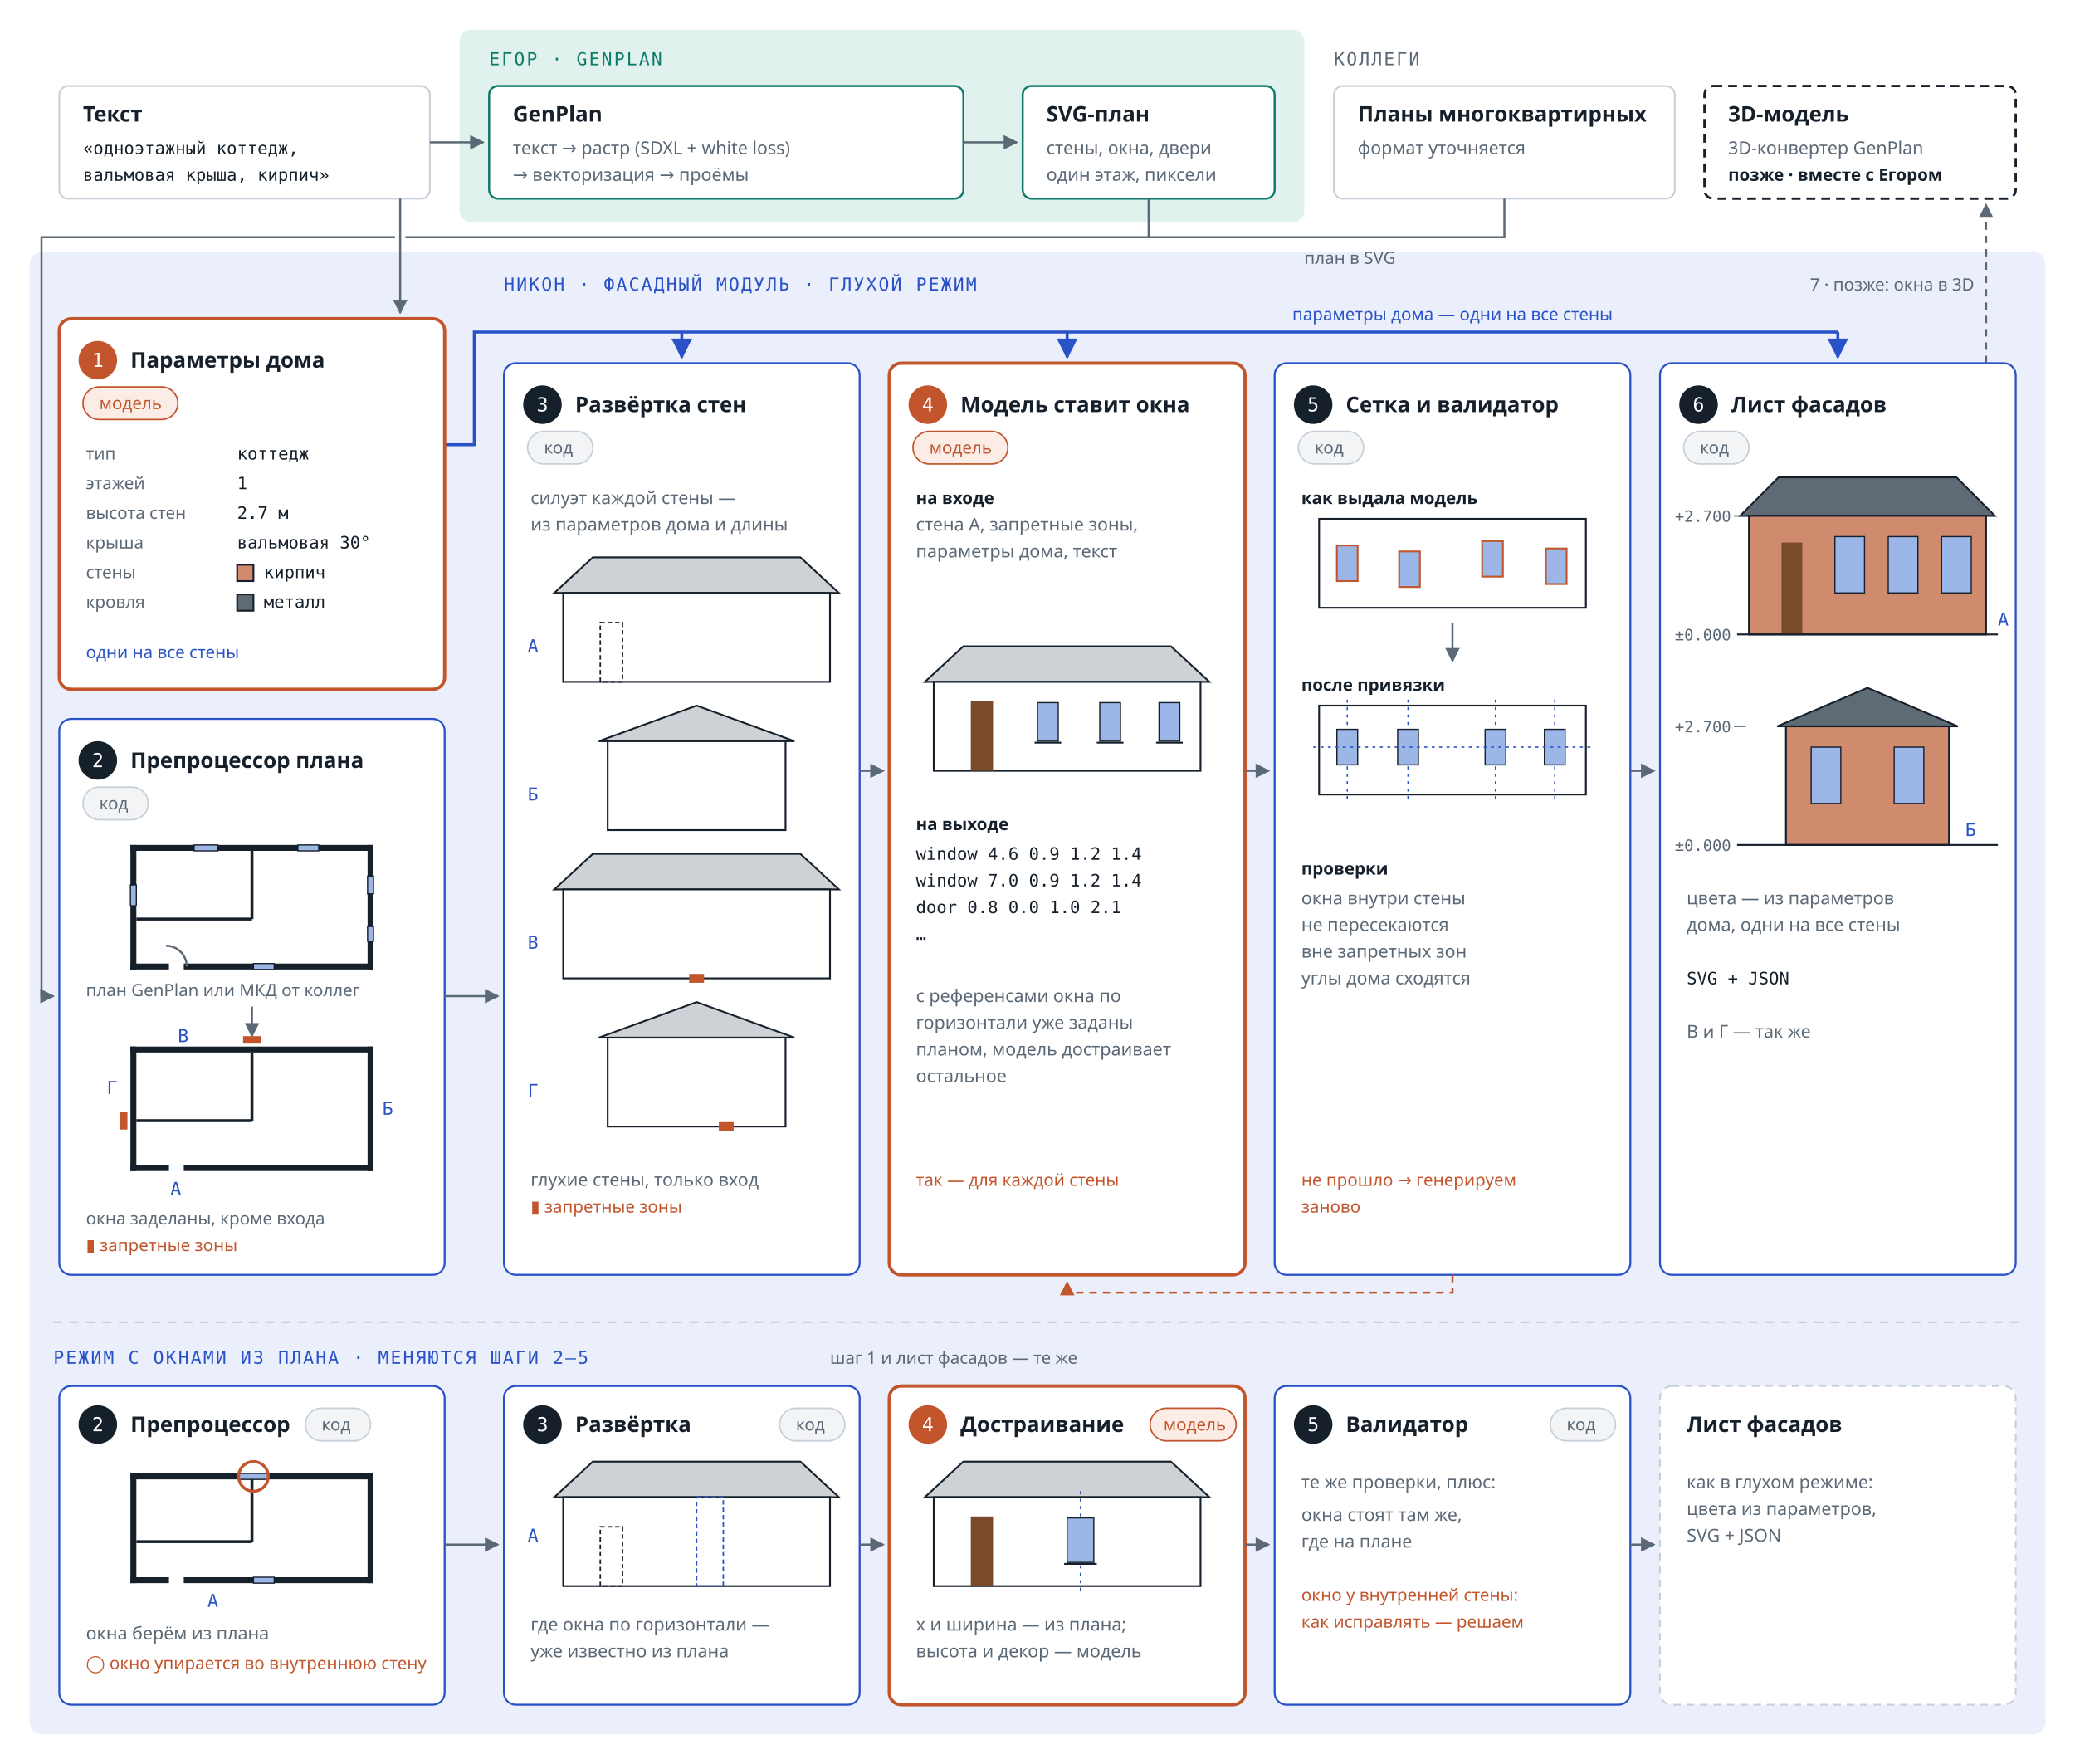
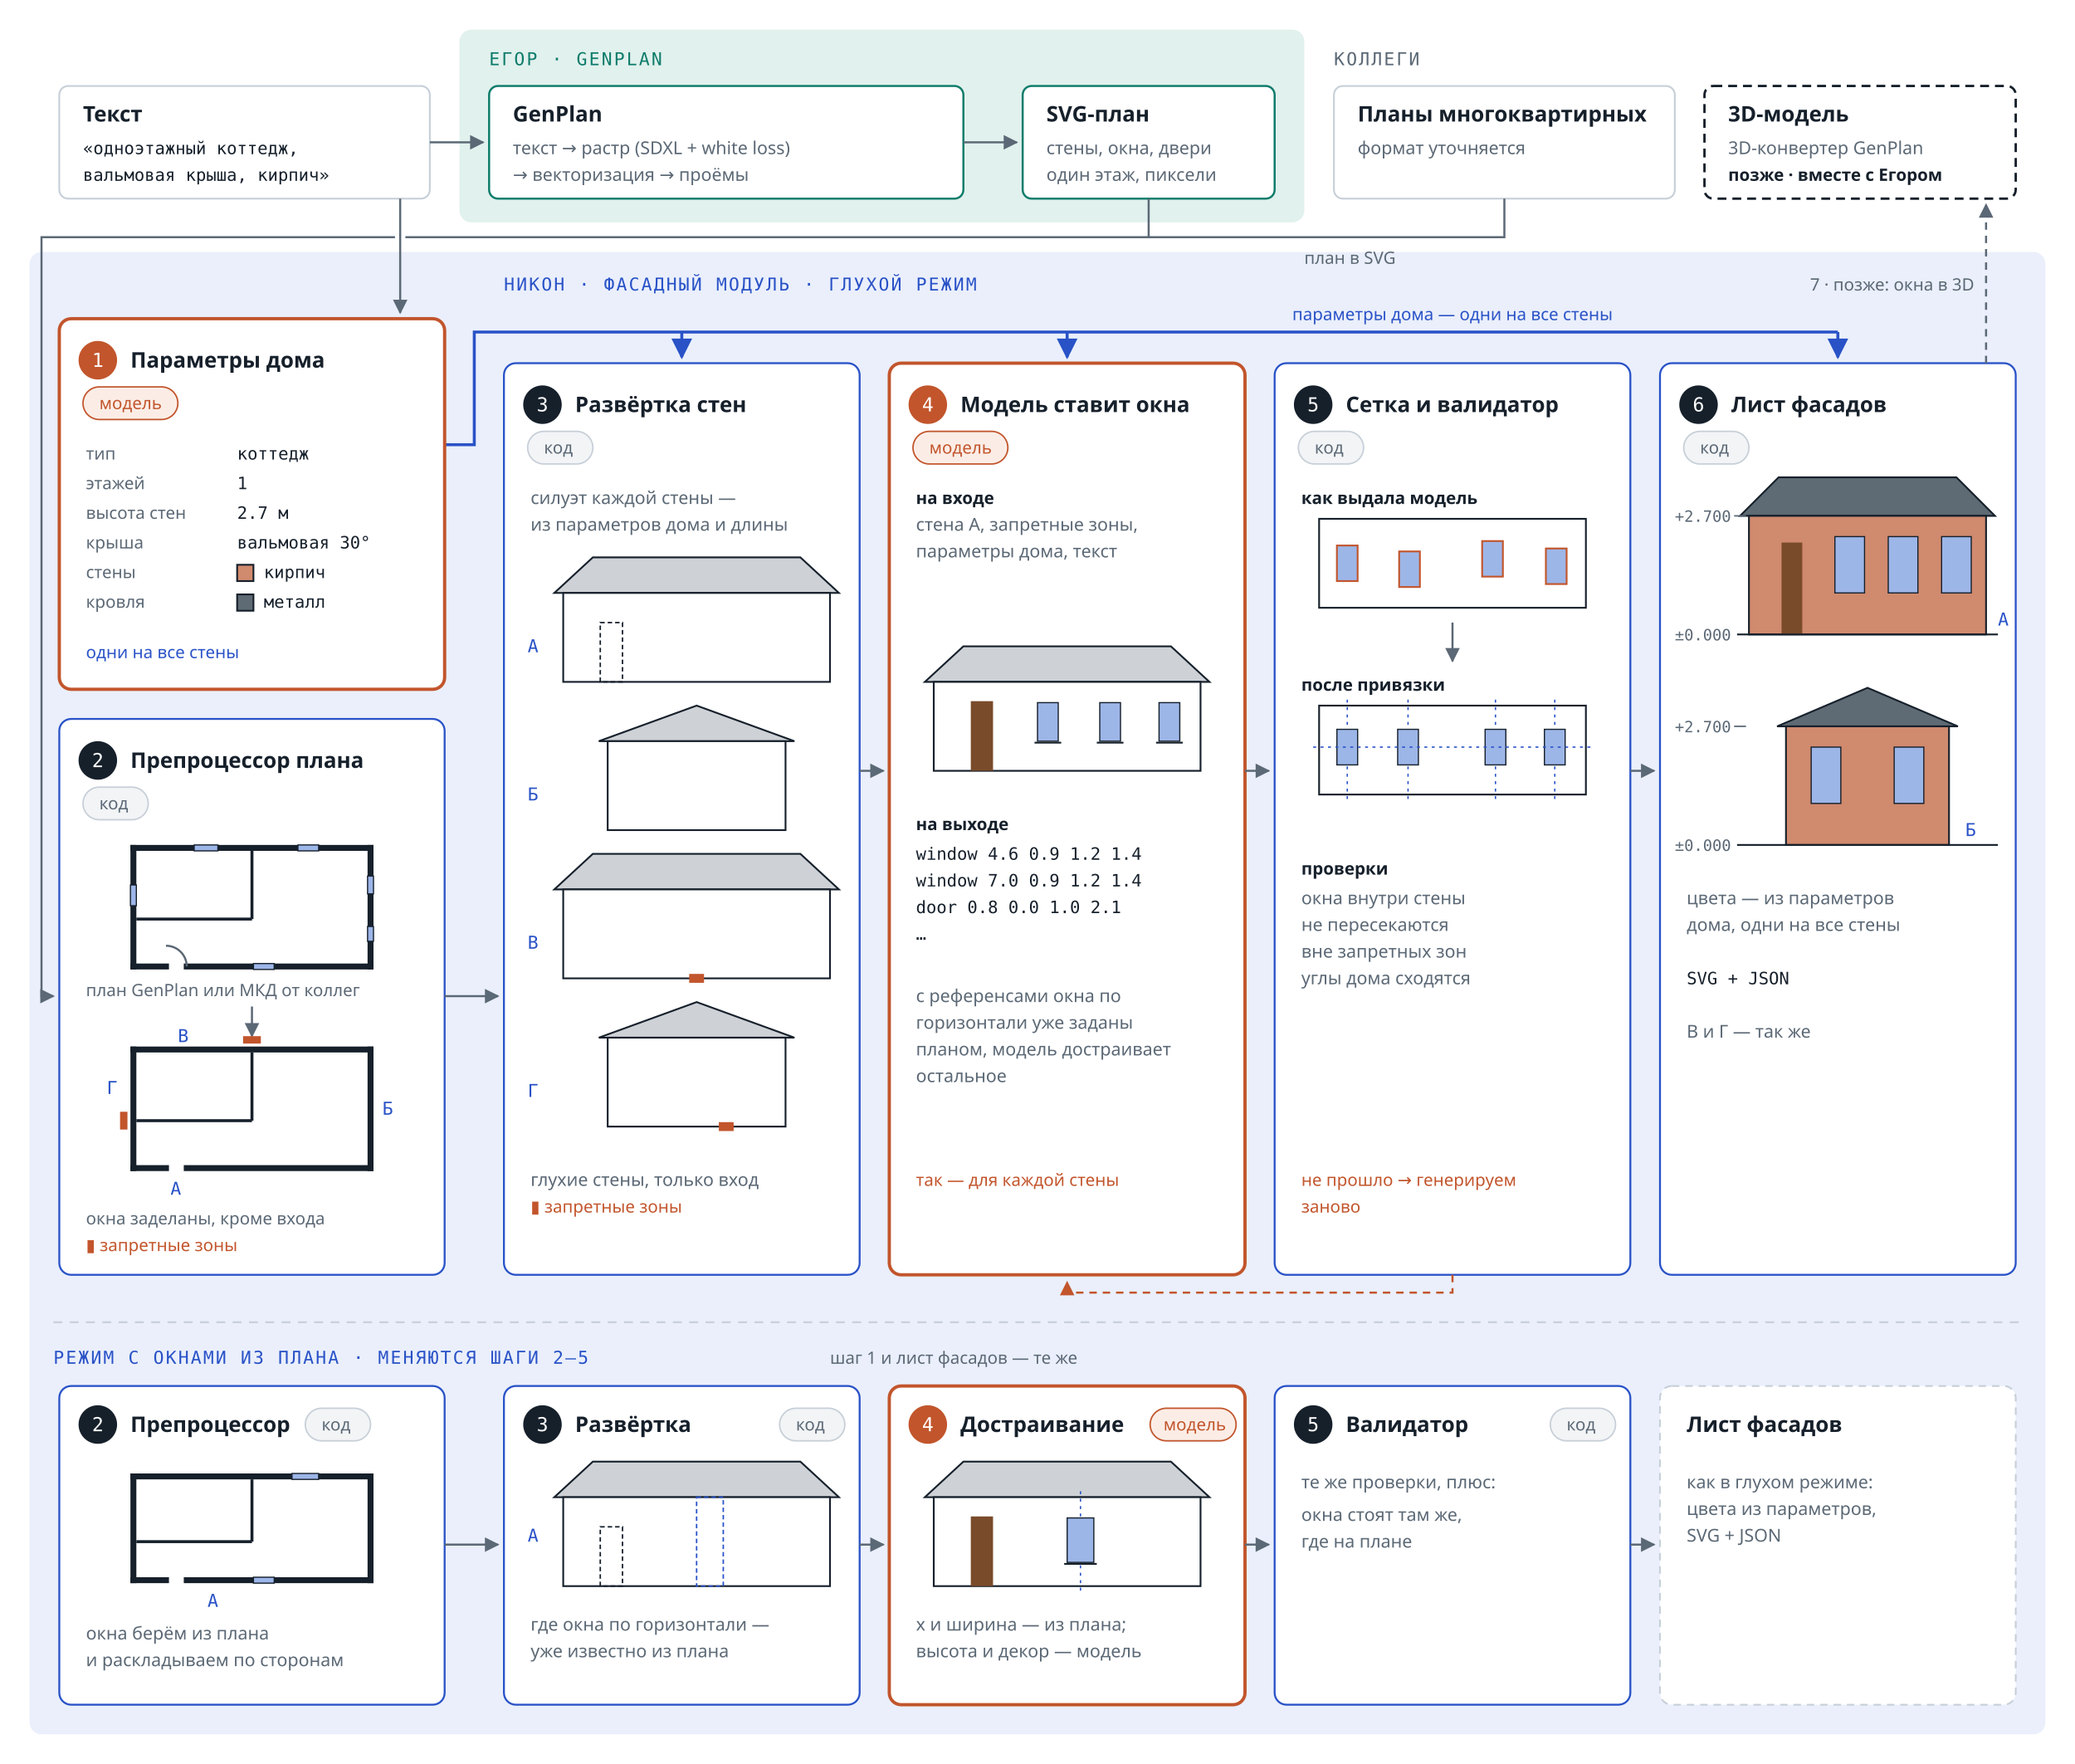
<svg xmlns="http://www.w3.org/2000/svg" viewBox="0 0 1400 1190" width="2800" height="2380" role="img" aria-label="Фасадный модуль по шагам, модель на шагах 1 и 4, остальное код: 1 параметры дома из текста, 2 препроцессор плана GenPlan, 3 развёртка глухих стен, 4 модель ставит окна на каждую стену, 5 привязка к сетке и валидатор, 6 лист раскрашенных фасадов, 7 позже окна уходят в 3D-модель, которую делаем вместе с Егором">
  <rect width="1400" height="1190" fill="#FFFFFF" />
  <defs>
    <style>
  .lane-egor { fill: #E1F1ED; }
  .lane-mine { fill: #EAEFFB; }
  .box { fill: #FFFFFF; stroke: #C7CFD8; stroke-width: 1.2; }
  .box-egor { fill: #FFFFFF; stroke: #0E7C6B; stroke-width: 1.4; }
  .card { fill: #FFFFFF; stroke: #2952C7; stroke-width: 1.3; }
  .card-model { fill: #FFFFFF; stroke: #C2552C; stroke-width: 2.2; }
  .box-joint { fill: #FFFFFF; stroke: #16202B; stroke-width: 1.6; stroke-dasharray: 6 4; }
  .n-c { fill: #16202B; }
  .n-cm { fill: #C2552C; }
  .n-t { font-family: "IBM Plex Mono", ui-monospace, monospace; font-size: 13px; font-weight: 500; fill: #FFFFFF; }
  .pill { fill: #F2F4F6; stroke: #C7CFD8; stroke-width: 1; }
  .pill-m { fill: #FBEDE6; stroke: #C2552C; stroke-width: 1; }
  .pill-t { font-family: "Golos Text", system-ui, sans-serif; font-size: 11.5px; fill: #5B6875; }
  .pill-tm { font-family: "Golos Text", system-ui, sans-serif; font-size: 11.5px; fill: #C2552C; font-weight: 500; }
  .lane-t { font-family: "IBM Plex Mono", ui-monospace, monospace; font-size: 12px; font-weight: 500; letter-spacing: 0.1em; }
  .lt-egor { fill: #0E7C6B; }
  .lt-mine { fill: #2952C7; }
  .t { font-family: "Golos Text", system-ui, sans-serif; font-size: 14.5px; font-weight: 600; fill: #16202B; }
  .s { font-family: "Golos Text", system-ui, sans-serif; font-size: 12px; fill: #5B6875; }
  .m { font-family: "IBM Plex Mono", ui-monospace, monospace; font-size: 11.5px; fill: #16202B; }
  .lv { font-family: "IBM Plex Mono", ui-monospace, monospace; font-size: 10.5px; fill: #5B6875; }
  .lbl { font-family: "Golos Text", system-ui, sans-serif; font-size: 11.5px; fill: #5B6875; }
  .lbl-acc { fill: #2952C7; }
  .lbl-mod { fill: #C2552C; font-weight: 500; }
  .lbl-ink { fill: #16202B; font-weight: 600; }
  .side { font-family: "IBM Plex Mono", ui-monospace, monospace; font-size: 12px; font-weight: 500; fill: #2952C7; }
  .flow { fill: none; stroke: #5B6875; stroke-width: 1.4; }
  .flow-acc { fill: none; stroke: #2952C7; stroke-width: 2; }
  .flow-mod { fill: none; stroke: #C2552C; stroke-width: 1.4; stroke-dasharray: 5 4; }
  .flow-later { fill: none; stroke: #5B6875; stroke-width: 1.4; stroke-dasharray: 5 4; }
  .halo { fill: none; stroke: #FFFFFF; stroke-width: 7; }
  .head { fill: #5B6875; }
  .head-acc { fill: #2952C7; }
  .head-mod { fill: #C2552C; }
  .pw { stroke: #16202B; stroke-width: 4; stroke-linecap: square; }
  .pi { stroke: #16202B; stroke-width: 2; }
  .zone { fill: #C2552C; }
  .fw { fill: #FFFFFF; stroke: #16202B; stroke-width: 1.2; }
  .fr { fill: #5B6875; fill-opacity: 0.3; stroke: #16202B; stroke-width: 1.2; }
  .fg { fill: #9DB6E8; stroke: #16202B; stroke-width: 0.8; }
  .fg-off { fill: #9DB6E8; stroke: #C2552C; stroke-width: 1.2; }
  .fd { fill: #7A4B2A; }
  .fd-o { fill: none; stroke: #16202B; stroke-width: 1; stroke-dasharray: 3 2; }
  .cw { fill: #D08A6E; stroke: #16202B; stroke-width: 1.2; }
  .cr { fill: #5E6A74; stroke: #16202B; stroke-width: 1.2; }
  .floor { stroke: #2952C7; stroke-width: 1; stroke-dasharray: 3 3; }
  .axis { stroke: #2952C7; stroke-width: 0.9; stroke-dasharray: 2 3; }
  .ground { stroke: #16202B; stroke-width: 1.2; }
  .tick { stroke: #5B6875; stroke-width: 1; }
  .sill { stroke: #16202B; stroke-width: 1.2; }
</style>
    <marker id="ah" viewBox="0 0 10 10" refX="9" refY="5" markerWidth="7" markerHeight="7" orient="auto-start-reverse">
      <path d="M0,0 L10,5 L0,10 z" class="head" />
    </marker>
    <marker id="ah-acc" viewBox="0 0 10 10" refX="9" refY="5" markerWidth="7" markerHeight="7" orient="auto-start-reverse">
      <path d="M0,0 L10,5 L0,10 z" class="head-acc" />
    </marker>
    <marker id="ah-mod" viewBox="0 0 10 10" refX="9" refY="5" markerWidth="7" markerHeight="7" orient="auto-start-reverse">
      <path d="M0,0 L10,5 L0,10 z" class="head-mod" />
    </marker>
  </defs>
  <rect class="lane-egor" x="310" y="20" width="570" height="130" rx="8" />
  <text class="lane-t lt-egor" x="330" y="44">ЕГОР · GENPLAN</text>
  <rect class="box" x="40" y="58" width="250" height="76" rx="6" />
  <text class="t" x="56" y="82">Текст</text>
  <text class="m" x="56" y="104">«одноэтажный коттедж,</text>
  <text class="m" x="56" y="122">вальмовая крыша, кирпич»</text>
  <rect class="box-egor" x="330" y="58" width="320" height="76" rx="6" />
  <text class="t" x="346" y="82">GenPlan</text>
  <text class="s" x="346" y="104">текст → растр (SDXL + white loss)</text>
  <text class="s" x="346" y="122">→ векторизация → проёмы</text>
  <line class="flow" x1="290" y1="96" x2="326" y2="96" marker-end="url(#ah)" />
  <rect class="box-egor" x="690" y="58" width="170" height="76" rx="6" />
  <text class="t" x="706" y="82">SVG-план</text>
  <text class="s" x="706" y="104">стены, окна, двери</text>
  <text class="s" x="706" y="122">один этаж, пиксели</text>
  <line class="flow" x1="650" y1="96" x2="686" y2="96" marker-end="url(#ah)" />
  <rect class="box-joint" x="1150" y="58" width="210" height="76" rx="6" />
  <text class="t" x="1166" y="82">3D-модель</text>
  <text class="s" x="1166" y="104">3D-конвертер GenPlan</text>
  <text class="lbl lbl-ink" x="1166" y="122">позже · вместе с Егором</text>
  <text class="lane-t" x="900" y="44" style="fill: #5B6875">КОЛЛЕГИ</text>
  <rect class="box" x="900" y="58" width="230" height="76" rx="6" />
  <text class="t" x="916" y="82">Планы многоквартирных</text>
  <text class="s" x="916" y="104">формат уточняется</text>
  <rect class="lane-mine" x="20" y="170" width="1360" height="1000" rx="8" />
  <text class="lane-t lt-mine" x="340" y="196">НИКОН · ФАСАДНЫЙ МОДУЛЬ · ГЛУХОЙ РЕЖИМ</text>
  <polyline class="flow" points="1015,134 1015,160 28,160 28,672 36,672" marker-end="url(#ah)" />
  <line class="flow" x1="775" y1="134" x2="775" y2="160" />
  <text class="lbl" x="880" y="178">план в SVG</text>
  <line class="halo" x1="270" y1="153" x2="270" y2="167" />
  <line class="flow" x1="270" y1="134" x2="270" y2="211" marker-end="url(#ah)" />
  <polyline class="flow-acc" points="300,300 320,300 320,224 1240,224" />
  <line class="flow-acc" x1="460" y1="224" x2="460" y2="241" marker-end="url(#ah-acc)" />
  <line class="flow-acc" x1="720" y1="224" x2="720" y2="241" marker-end="url(#ah-acc)" />
  <line class="flow-acc" x1="1240" y1="224" x2="1240" y2="241" marker-end="url(#ah-acc)" />
  <text class="lbl lbl-acc" x="980" y="216" text-anchor="middle">параметры дома — одни на все стены</text>
  <rect class="card-model" x="40" y="215" width="260" height="250" rx="8" />
  <circle class="n-cm" cx="66" cy="243" r="13" />
  <text class="n-t" x="66" y="247.5" text-anchor="middle">1</text>
  <text class="t" x="88" y="248">Параметры дома</text>
  <rect class="pill-m" x="56" y="261" width="64" height="22" rx="11" />
  <text class="pill-tm" x="67" y="276">модель</text>
  <text class="lbl" x="58" y="310">тип</text>
  <text class="m" x="160" y="310">коттедж</text>
  <text class="lbl" x="58" y="330">этажей</text>
  <text class="m" x="160" y="330">1</text>
  <text class="lbl" x="58" y="350">высота стен</text>
  <text class="m" x="160" y="350">2.7 м</text>
  <text class="lbl" x="58" y="370">крыша</text>
  <text class="m" x="160" y="370">вальмовая 30°</text>
  <text class="lbl" x="58" y="390">стены</text>
  <rect class="cw" x="160" y="381" width="11" height="11" />
  <text class="m" x="178" y="390">кирпич</text>
  <text class="lbl" x="58" y="410">кровля</text>
  <rect class="cr" x="160" y="401" width="11" height="11" />
  <text class="m" x="178" y="410">металл</text>
  <text class="lbl lbl-acc" x="58" y="444">одни на все стены</text>
  <rect class="card" x="40" y="485" width="260" height="375" rx="8" />
  <circle class="n-c" cx="66" cy="513" r="13" />
  <text class="n-t" x="66" y="517.5" text-anchor="middle">2</text>
  <text class="t" x="88" y="518">Препроцессор плана</text>
  <rect class="pill" x="56" y="531" width="44" height="22" rx="11" />
  <text class="pill-t" x="67" y="546">код</text>
  <line class="pw" x1="90" y1="572" x2="130" y2="572" />
  <line class="pw" x1="148" y1="572" x2="200" y2="572" />
  <line class="pw" x1="216" y1="572" x2="250" y2="572" />
  <line class="pw" x1="90" y1="652" x2="112" y2="652" />
  <line class="pw" x1="126" y1="652" x2="170" y2="652" />
  <line class="pw" x1="186" y1="652" x2="250" y2="652" />
  <line class="pw" x1="90" y1="572" x2="90" y2="596" />
  <line class="pw" x1="90" y1="612" x2="90" y2="652" />
  <line class="pw" x1="250" y1="572" x2="250" y2="590" />
  <line class="pw" x1="250" y1="604" x2="250" y2="624" />
  <line class="pw" x1="250" y1="636" x2="250" y2="652" />
  <line class="pi" x1="170" y1="574" x2="170" y2="620" />
  <line class="pi" x1="92" y1="620" x2="170" y2="620" />
  <rect class="fg" x="131" y="570" width="16" height="4" />
  <rect class="fg" x="201" y="570" width="14" height="4" />
  <rect class="fg" x="171" y="650" width="14" height="4" />
  <rect class="fg" x="88" y="597" width="4" height="14" />
  <rect class="fg" x="248" y="591" width="4" height="12" />
  <rect class="fg" x="248" y="625" width="4" height="10" />
  <path class="flow" d="M126,652 A14,14 0 0 0 112,638" />
  <text class="lbl" x="58" y="672">план GenPlan или МКД от коллег</text>
  <line class="flow" x1="170" y1="679" x2="170" y2="699" marker-end="url(#ah)" />
  <line class="pw" x1="90" y1="708" x2="250" y2="708" />
  <line class="pw" x1="90" y1="788" x2="112" y2="788" />
  <line class="pw" x1="126" y1="788" x2="250" y2="788" />
  <line class="pw" x1="90" y1="708" x2="90" y2="788" />
  <line class="pw" x1="250" y1="708" x2="250" y2="788" />
  <line class="pi" x1="170" y1="710" x2="170" y2="756" />
  <line class="pi" x1="92" y1="756" x2="170" y2="756" />
  <rect class="zone" x="164" y="699" width="12" height="5" />
  <rect class="zone" x="81" y="750" width="5" height="12" />
  <text class="side" x="120" y="703">В</text>
  <text class="side" x="115" y="806">А</text>
  <text class="side" x="72" y="738">Г</text>
  <text class="side" x="258" y="752">Б</text>
  <text class="lbl" x="58" y="826">окна заделаны, кроме входа</text>
  <text class="lbl lbl-mod" x="58" y="844">▮ запретные зоны</text>
  <rect class="card" x="340" y="245" width="240" height="615" rx="8" />
  <circle class="n-c" cx="366" cy="273" r="13" />
  <text class="n-t" x="366" y="277.5" text-anchor="middle">3</text>
  <text class="t" x="388" y="278">Развёртка стен</text>
  <rect class="pill" x="356" y="291" width="44" height="22" rx="11" />
  <text class="pill-t" x="367" y="306">код</text>
  <text class="s" x="358" y="340">силуэт каждой стены —</text>
  <text class="s" x="358" y="358">из параметров дома и длины</text>
  <text class="side" x="356" y="440">А</text>
  <polygon class="fr" points="374,400 566,400 540,376 400,376" />
  <rect class="fw" x="380" y="400" width="180" height="60" />
  <rect class="fd-o" x="405" y="420" width="15" height="40" />
  <text class="side" x="356" y="540">Б</text>
  <polygon class="fr" points="404,500 536,500 470,476" />
  <rect class="fw" x="410" y="500" width="120" height="60" />
  <text class="side" x="356" y="640">В</text>
  <polygon class="fr" points="374,600 566,600 540,576 400,576" />
  <rect class="fw" x="380" y="600" width="180" height="60" />
  <rect class="zone" x="465" y="657" width="10" height="6" />
  <text class="side" x="356" y="740">Г</text>
  <polygon class="fr" points="404,700 536,700 470,676" />
  <rect class="fw" x="410" y="700" width="120" height="60" />
  <rect class="zone" x="485" y="757" width="10" height="6" />
  <text class="s" x="358" y="800">глухие стены, только вход</text>
  <text class="lbl lbl-mod" x="358" y="818">▮ запретные зоны</text>
  <rect class="card-model" x="600" y="245" width="240" height="615" rx="8" />
  <circle class="n-cm" cx="626" cy="273" r="13" />
  <text class="n-t" x="626" y="277.5" text-anchor="middle">4</text>
  <text class="t" x="648" y="278">Модель ставит окна</text>
  <rect class="pill-m" x="616" y="291" width="64" height="22" rx="11" />
  <text class="pill-tm" x="627" y="306">модель</text>
  <text class="lbl lbl-ink" x="618" y="340">на входе</text>
  <text class="s" x="618" y="358">стена А, запретные зоны,</text>
  <text class="s" x="618" y="376">параметры дома, текст</text>
  <polygon class="fr" points="624,460 816,460 790,436 650,436" />
  <rect class="fw" x="630" y="460" width="180" height="60" />
  <rect class="fg" x="700" y="474" width="14" height="26" />
  <line class="sill" x1="698" y1="501" x2="716" y2="501" />
  <rect class="fg" x="742" y="474" width="14" height="26" />
  <line class="sill" x1="740" y1="501" x2="758" y2="501" />
  <rect class="fg" x="782" y="474" width="14" height="26" />
  <line class="sill" x1="780" y1="501" x2="798" y2="501" />
  <rect class="fd" x="655" y="473" width="15" height="47" />
  <text class="lbl lbl-ink" x="618" y="560">на выходе</text>
  <text class="m" x="618" y="580">window 4.6 0.9 1.2 1.4</text>
  <text class="m" x="618" y="598">window 7.0 0.9 1.2 1.4</text>
  <text class="m" x="618" y="616">door   0.8 0.0 1.0 2.1</text>
  <text class="m" x="618" y="634">…</text>
  <text class="s" x="618" y="676">с референсами окна по</text>
  <text class="s" x="618" y="694">горизонтали уже заданы</text>
  <text class="s" x="618" y="712">планом, модель достраивает</text>
  <text class="s" x="618" y="730">остальное</text>
  <text class="lbl lbl-mod" x="618" y="800">так — для каждой стены</text>
  <rect class="card" x="860" y="245" width="240" height="615" rx="8" />
  <circle class="n-c" cx="886" cy="273" r="13" />
  <text class="n-t" x="886" y="277.5" text-anchor="middle">5</text>
  <text class="t" x="908" y="278">Сетка и валидатор</text>
  <rect class="pill" x="876" y="291" width="44" height="22" rx="11" />
  <text class="pill-t" x="887" y="306">код</text>
  <text class="lbl lbl-ink" x="878" y="340">как выдала модель</text>
  <rect class="fw" x="890" y="350" width="180" height="60" />
  <rect class="fg-off" x="902" y="368" width="14" height="24" />
  <rect class="fg-off" x="944" y="372" width="14" height="24" />
  <rect class="fg-off" x="1000" y="365" width="14" height="24" />
  <rect class="fg-off" x="1043" y="370" width="14" height="24" />
  <line class="flow" x1="980" y1="420" x2="980" y2="446" marker-end="url(#ah)" />
  <text class="lbl lbl-ink" x="878" y="466">после привязки</text>
  <line class="axis" x1="909" y1="472" x2="909" y2="540" />
  <line class="axis" x1="950" y1="472" x2="950" y2="540" />
  <line class="axis" x1="1009" y1="472" x2="1009" y2="540" />
  <line class="axis" x1="1049" y1="472" x2="1049" y2="540" />
  <rect class="fw" x="890" y="476" width="180" height="60" style="fill-opacity: 0" />
  <rect class="fg" x="902" y="492" width="14" height="24" />
  <rect class="fg" x="943" y="492" width="14" height="24" />
  <rect class="fg" x="1002" y="492" width="14" height="24" />
  <rect class="fg" x="1042" y="492" width="14" height="24" />
  <line class="axis" x1="886" y1="504" x2="1074" y2="504" />
  <text class="lbl lbl-ink" x="878" y="590">проверки</text>
  <text class="s" x="878" y="610">окна внутри стены</text>
  <text class="s" x="878" y="628">не пересекаются</text>
  <text class="s" x="878" y="646">вне запретных зон</text>
  <text class="s" x="878" y="664">углы дома сходятся</text>
  <text class="lbl lbl-mod" x="878" y="800">не прошло → генерируем</text>
  <text class="lbl lbl-mod" x="878" y="818">заново</text>
  <polyline class="flow-mod" points="980,860 980,872 720,872 720,865" marker-end="url(#ah-mod)" />
  <rect class="card" x="1120" y="245" width="240" height="615" rx="8" />
  <circle class="n-c" cx="1146" cy="273" r="13" />
  <text class="n-t" x="1146" y="277.5" text-anchor="middle">6</text>
  <text class="t" x="1168" y="278">Лист фасадов</text>
  <rect class="pill" x="1136" y="291" width="44" height="22" rx="11" />
  <text class="pill-t" x="1147" y="306">код</text>
  <text class="side" x="1348" y="422">А</text>
  <polygon class="cr" points="1174,348 1346,348 1320,322 1200,322" />
  <rect class="cw" x="1180" y="348" width="160" height="80" />
  <rect class="fg" x="1238" y="362" width="20" height="38" />
  <rect class="fg" x="1274" y="362" width="20" height="38" />
  <rect class="fg" x="1310" y="362" width="20" height="38" />
  <rect class="fd" x="1202" y="366" width="14" height="62" />
  <line class="ground" x1="1172" y1="428" x2="1348" y2="428" />
  <line class="tick" x1="1170" y1="348" x2="1178" y2="348" />
  <text class="lv" x="1130" y="352">+2.700</text>
  <text class="lv" x="1130" y="432">±0.000</text>
  <text class="side" x="1326" y="564">Б</text>
  <polygon class="cr" points="1199,490 1321,490 1260,464" />
  <rect class="cw" x="1205" y="490" width="110" height="80" />
  <rect class="fg" x="1222" y="504" width="20" height="38" />
  <rect class="fg" x="1278" y="504" width="20" height="38" />
  <line class="ground" x1="1172" y1="570" x2="1348" y2="570" />
  <line class="tick" x1="1170" y1="490" x2="1178" y2="490" />
  <text class="lv" x="1130" y="494">+2.700</text>
  <text class="lv" x="1130" y="574">±0.000</text>
  <text class="s" x="1138" y="610">цвета — из параметров</text>
  <text class="s" x="1138" y="628">дома, одни на все стены</text>
  <text class="m" x="1138" y="664">SVG + JSON</text>
  <text class="s" x="1138" y="700">В и Г — так же</text>
  <line class="flow" x1="300" y1="672" x2="336" y2="672" marker-end="url(#ah)" />
  <line class="flow" x1="580" y1="520" x2="596" y2="520" marker-end="url(#ah)" />
  <line class="flow" x1="840" y1="520" x2="856" y2="520" marker-end="url(#ah)" />
  <line class="flow" x1="1100" y1="520" x2="1116" y2="520" marker-end="url(#ah)" />
  <line class="flow-later" x1="1340" y1="245" x2="1340" y2="138" marker-end="url(#ah)" />
  <text class="lbl" x="1332" y="196" text-anchor="end">7 · позже: окна в 3D</text>
  <line x1="36" y1="892" x2="1364" y2="892" style="stroke: #C7CFD8; stroke-width: 1.2; stroke-dasharray: 6 5" />
  <text class="lane-t lt-mine" x="36" y="920">РЕЖИМ С ОКНАМИ ИЗ ПЛАНА · МЕНЯЮТСЯ ШАГИ 2–5</text>
  <text class="lbl" x="560" y="920">шаг 1 и лист фасадов — те же</text>
  <rect class="card" x="40" y="935" width="260" height="215" rx="8" />
  <circle class="n-c" cx="66" cy="961" r="13" />
  <text class="n-t" x="66" y="965.5" text-anchor="middle">2</text>
  <text class="t" x="88" y="966">Препроцессор</text>
  <rect class="pill" x="206" y="950" width="44" height="22" rx="11" />
  <text class="pill-t" x="217" y="965">код</text>
-   <line class="pw" x1="90" y1="996" x2="160" y2="996" />
-   <line class="pw" x1="182" y1="996" x2="250" y2="996" />
+   <line class="pw" x1="90" y1="996" x2="196" y2="996" />
+   <line class="pw" x1="216" y1="996" x2="250" y2="996" />
  <line class="pw" x1="90" y1="1066" x2="112" y2="1066" />
  <line class="pw" x1="126" y1="1066" x2="170" y2="1066" />
  <line class="pw" x1="186" y1="1066" x2="250" y2="1066" />
  <line class="pw" x1="90" y1="996" x2="90" y2="1066" />
  <line class="pw" x1="250" y1="996" x2="250" y2="1066" />
  <line class="pi" x1="170" y1="998" x2="170" y2="1040" />
  <line class="pi" x1="92" y1="1040" x2="170" y2="1040" />
-   <rect class="fg" x="161" y="994" width="20" height="4" />
+   <rect class="fg" x="197" y="994" width="18" height="4" />
  <rect class="fg" x="171" y="1064" width="14" height="4" />
-   <circle cx="171" cy="996" r="10" style="fill: none; stroke: #C2552C; stroke-width: 2" />
  <text class="side" x="140" y="1084">А</text>
  <text class="s" x="58" y="1106">окна берём из плана</text>
-   <text class="lbl lbl-mod" x="58" y="1126">◯ окно упирается во внутреннюю стену</text>
+   <text class="s" x="58" y="1124">и раскладываем по сторонам</text>
  <line class="flow" x1="300" y1="1042" x2="336" y2="1042" marker-end="url(#ah)" />
  <rect class="card" x="340" y="935" width="240" height="215" rx="8" />
  <circle class="n-c" cx="366" cy="961" r="13" />
  <text class="n-t" x="366" y="965.5" text-anchor="middle">3</text>
  <text class="t" x="388" y="966">Развёртка</text>
  <rect class="pill" x="526" y="950" width="44" height="22" rx="11" />
  <text class="pill-t" x="537" y="965">код</text>
  <text class="side" x="356" y="1040">А</text>
  <polygon class="fr" points="374,1010 566,1010 540,986 400,986" />
  <rect class="fw" x="380" y="1010" width="180" height="60" />
  <rect class="fd-o" x="405" y="1030" width="15" height="40" />
  <rect class="fd-o" x="470" y="1010" width="18" height="60" style="stroke: #2952C7" />
  <text class="s" x="358" y="1100">где окна по горизонтали —</text>
  <text class="s" x="358" y="1118">уже известно из плана</text>
  <line class="flow" x1="580" y1="1042" x2="596" y2="1042" marker-end="url(#ah)" />
  <rect class="card-model" x="600" y="935" width="240" height="215" rx="8" />
  <circle class="n-cm" cx="626" cy="961" r="13" />
  <text class="n-t" x="626" y="965.5" text-anchor="middle">4</text>
  <text class="t" x="648" y="966">Достраивание</text>
  <rect class="pill-m" x="776" y="950" width="58" height="22" rx="11" />
  <text class="pill-tm" x="785" y="965">модель</text>
  <polygon class="fr" points="624,1010 816,1010 790,986 650,986" />
  <rect class="fw" x="630" y="1010" width="180" height="60" />
  <line class="axis" x1="729" y1="1006" x2="729" y2="1074" />
  <rect class="fg" x="720" y="1024" width="18" height="30" />
  <line class="sill" x1="718" y1="1055" x2="740" y2="1055" />
  <rect class="fd" x="655" y="1023" width="15" height="47" />
  <text class="s" x="618" y="1100">x и ширина — из плана;</text>
  <text class="s" x="618" y="1118">высота и декор — модель</text>
  <line class="flow" x1="840" y1="1042" x2="856" y2="1042" marker-end="url(#ah)" />
  <rect class="card" x="860" y="935" width="240" height="215" rx="8" />
  <circle class="n-c" cx="886" cy="961" r="13" />
  <text class="n-t" x="886" y="965.5" text-anchor="middle">5</text>
  <text class="t" x="908" y="966">Валидатор</text>
  <rect class="pill" x="1046" y="950" width="44" height="22" rx="11" />
  <text class="pill-t" x="1057" y="965">код</text>
  <text class="s" x="878" y="1004">те же проверки, плюс:</text>
  <text class="s" x="878" y="1026">окна стоят там же,</text>
  <text class="s" x="878" y="1044">где на плане</text>
-   <text class="lbl lbl-mod" x="878" y="1080">окно у внутренней стены:</text>
-   <text class="lbl lbl-mod" x="878" y="1098">как исправлять — решаем</text>
  <line class="flow" x1="1100" y1="1042" x2="1116" y2="1042" marker-end="url(#ah)" />
  <rect class="box" x="1120" y="935" width="240" height="215" rx="8" style="stroke-dasharray: 5 4" />
  <text class="t" x="1138" y="966">Лист фасадов</text>
  <text class="s" x="1138" y="1004">как в глухом режиме:</text>
  <text class="s" x="1138" y="1022">цвета из параметров,</text>
  <text class="s" x="1138" y="1040">SVG + JSON</text>
</svg>
